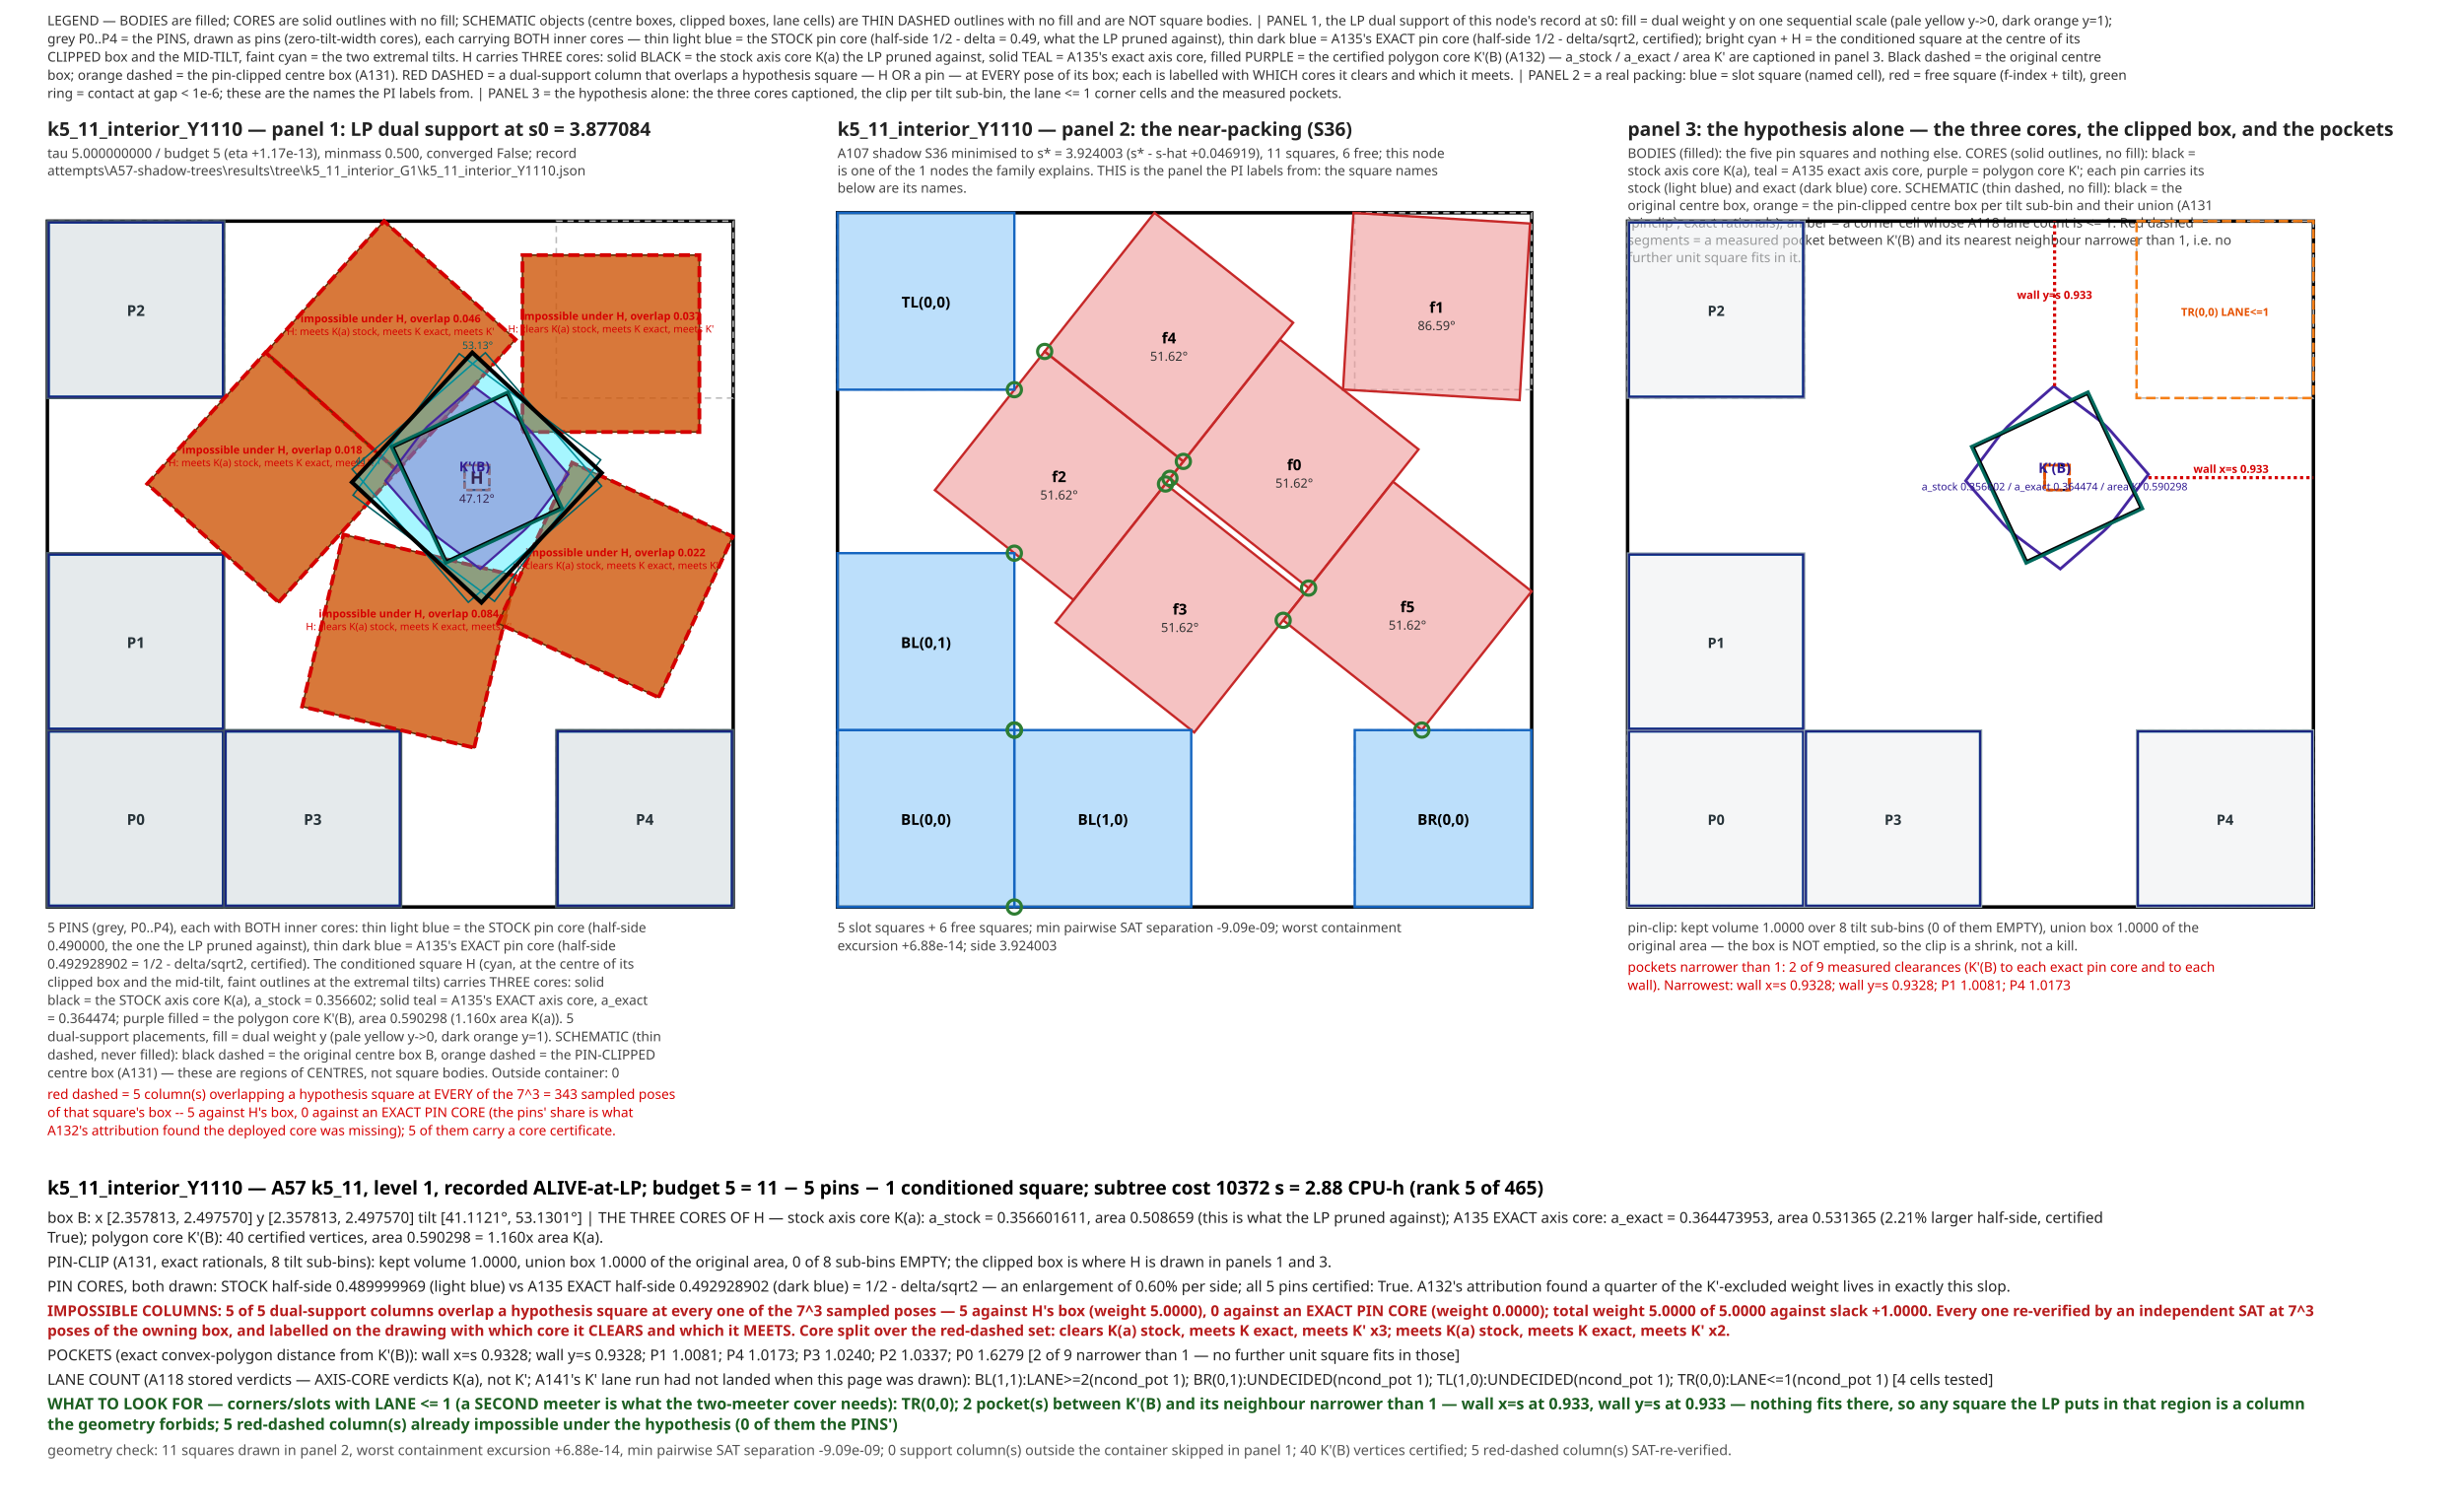
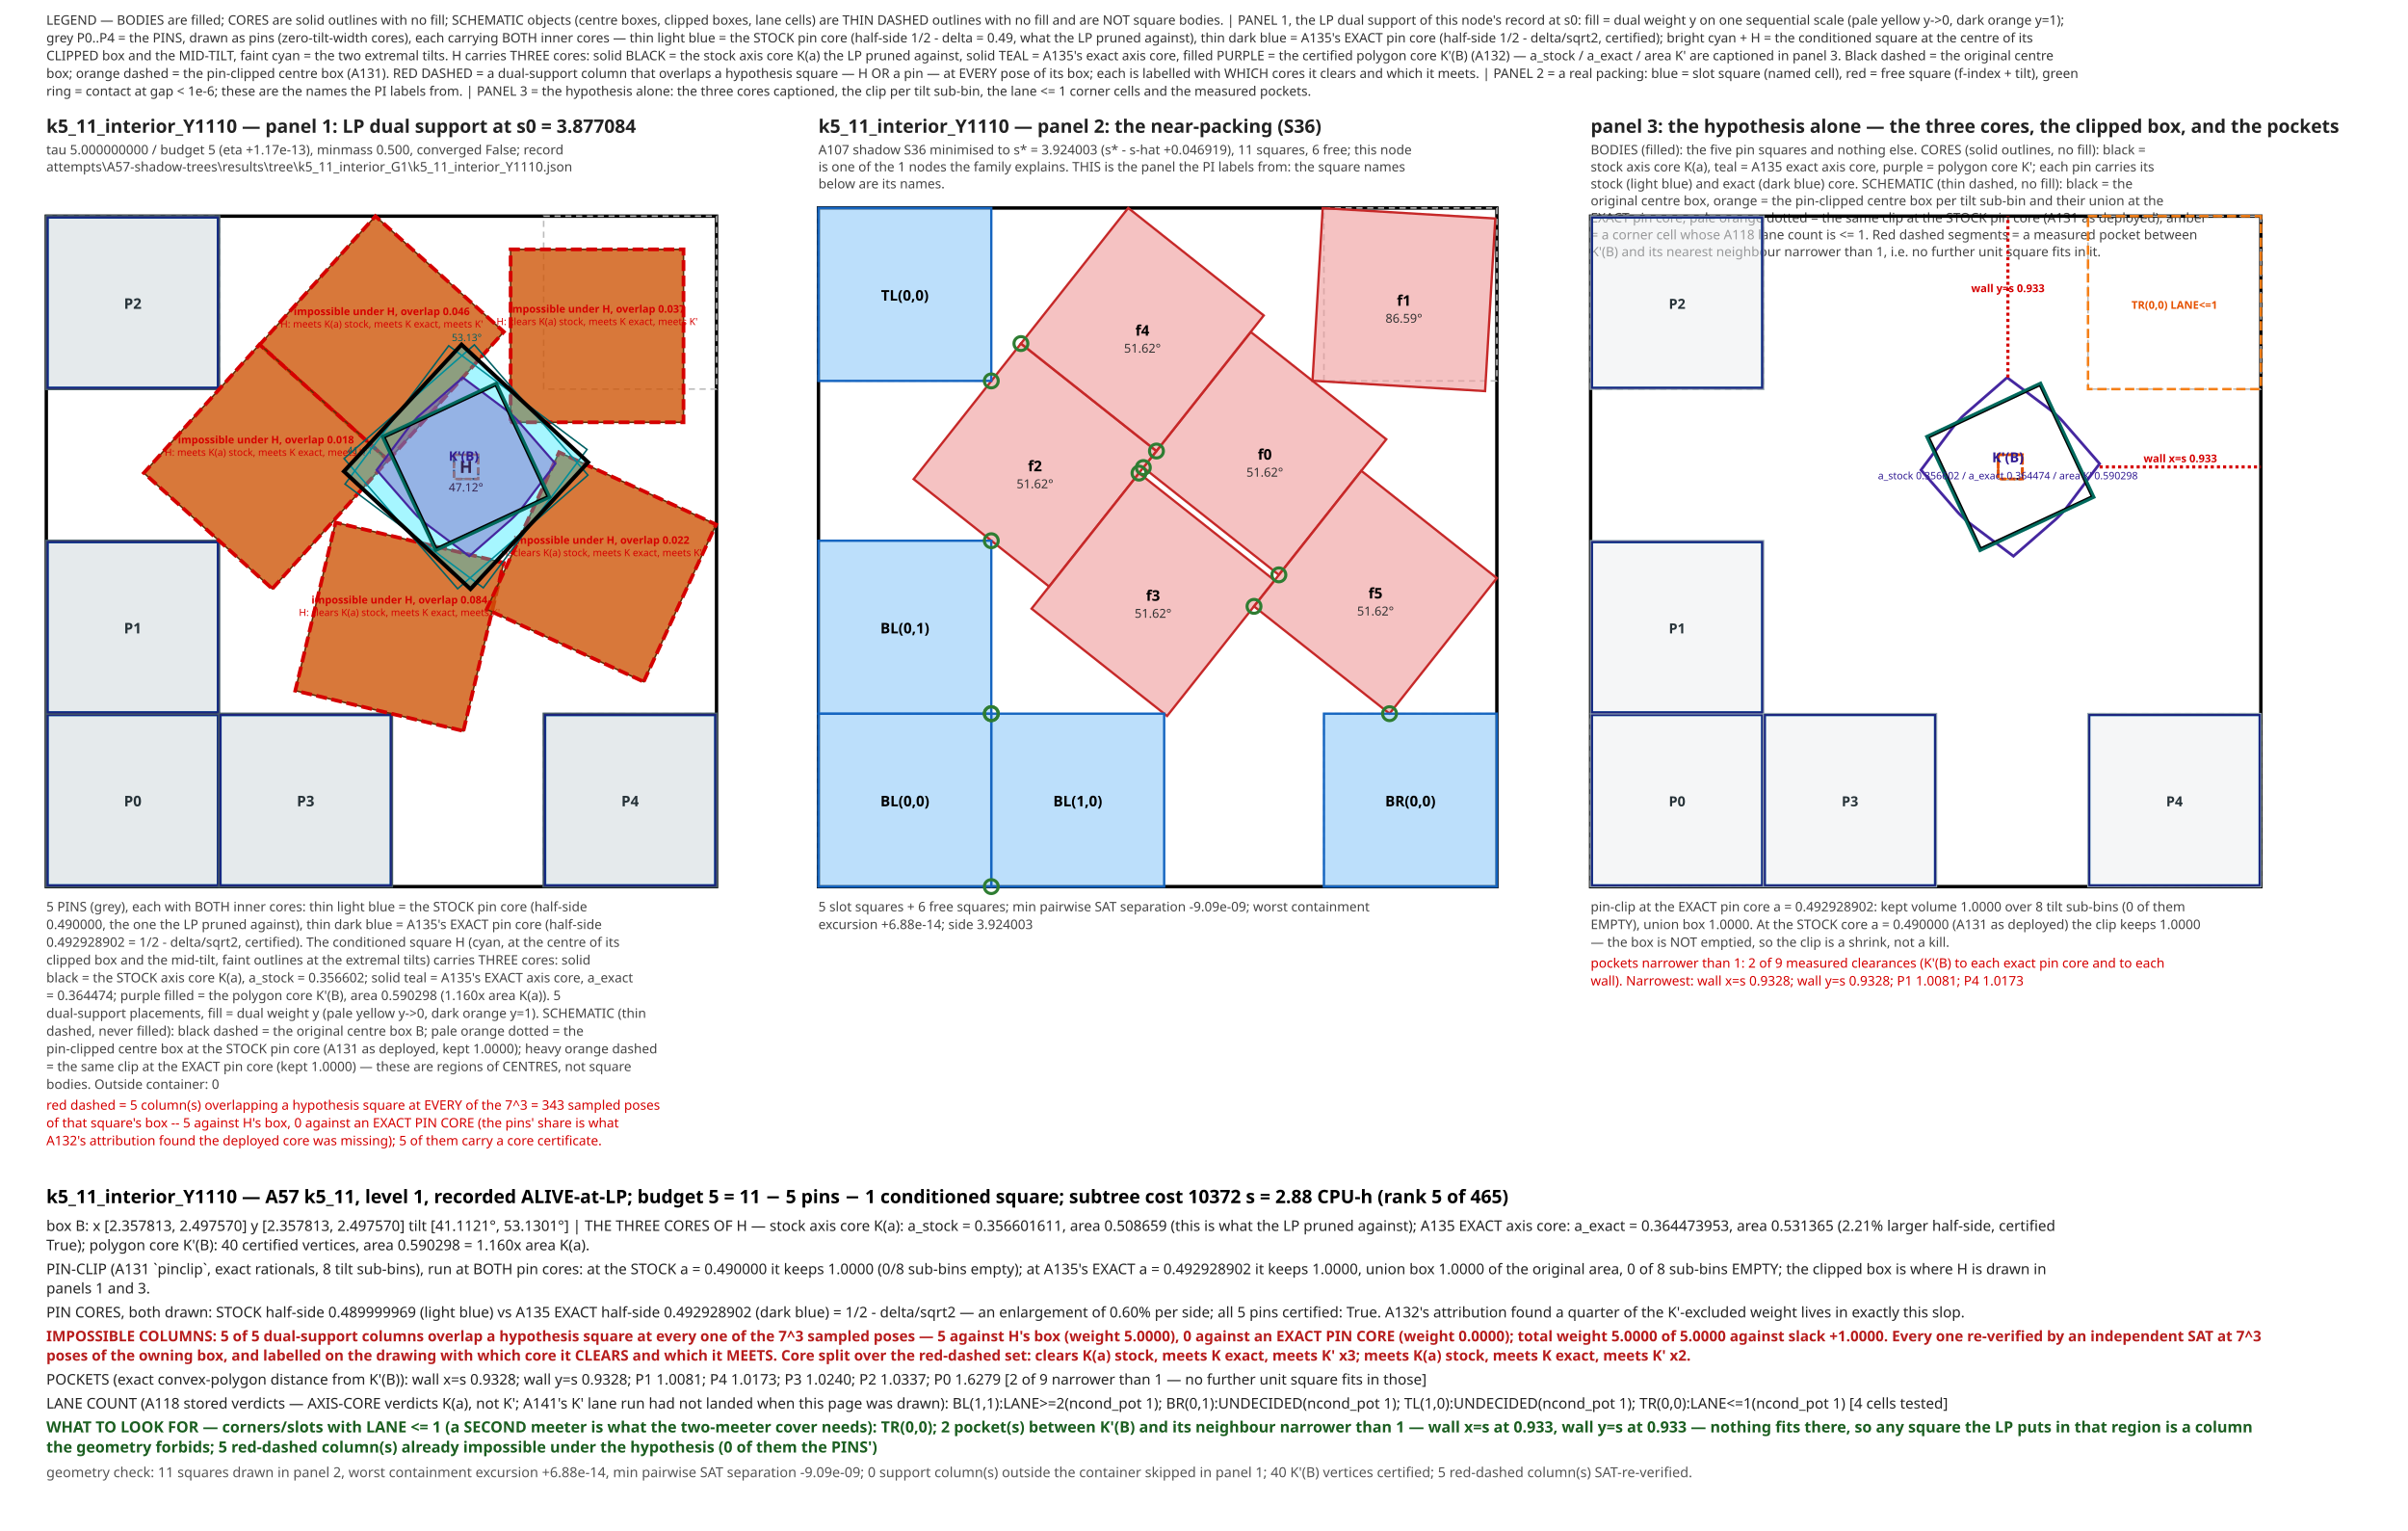
- <svg xmlns="http://www.w3.org/2000/svg" width="1560" height="956" font-family="Segoe UI, sans-serif" style="background:#fff">
+ <svg xmlns="http://www.w3.org/2000/svg" width="1560" height="991" font-family="Segoe UI, sans-serif" style="background:#fff">
  <text x="30.0" y="16.0" font-size="8.5" fill="#333" text-anchor="start">LEGEND — BODIES are filled; CORES are solid outlines with no fill; SCHEMATIC objects (centre boxes, clipped boxes, lane cells) are THIN DASHED outlines with no fill and are NOT square bodies. | PANEL 1, the LP dual support of this node's record at s0: fill = dual weight y on one sequential scale (pale yellow y-&gt;0, dark orange y=1);</text>
  <text x="30.0" y="27.5" font-size="8.5" fill="#333" text-anchor="start">grey P0..P4 = the PINS, drawn as pins (zero-tilt-width cores), each carrying BOTH inner cores — thin light blue = the STOCK pin core (half-side 1/2 - delta = 0.49, what the LP pruned against), thin dark blue = A135's EXACT pin core (half-side 1/2 - delta/sqrt2, certified); bright cyan + H = the conditioned square at the centre of its</text>
  <text x="30.0" y="39.0" font-size="8.5" fill="#333" text-anchor="start">CLIPPED box and the MID-TILT, faint cyan = the two extremal tilts. H carries THREE cores: solid BLACK = the stock axis core K(a) the LP pruned against, solid TEAL = A135's exact axis core, filled PURPLE = the certified polygon core K'(B) (A132) — a_stock / a_exact / area K' are captioned in panel 3. Black dashed = the original centre</text>
  <text x="30.0" y="50.5" font-size="8.5" fill="#333" text-anchor="start">box; orange dashed = the pin-clipped centre box (A131). RED DASHED = a dual-support column that overlaps a hypothesis square — H OR a pin — at EVERY pose of its box; each is labelled with WHICH cores it clears and which it meets. | PANEL 2 = a real packing: blue = slot square (named cell), red = free square (f-index + tilt), green</text>
  <text x="30.0" y="62.0" font-size="8.5" fill="#333" text-anchor="start">ring = contact at gap &lt; 1e-6; these are the names the PI labels from. | PANEL 3 = the hypothesis alone: the three cores captioned, the clip per tilt sub-bin, the lane &lt;= 1 corner cells and the measured pockets.</text>
  <text x="30.0" y="86.0" font-size="12" fill="#222" text-anchor="start" font-weight="bold">k5_11_interior_Y1110 — panel 1: LP dual support at s0 = 3.877084</text>
  <text x="30.0" y="100.0" font-size="8.5" fill="#444" text-anchor="start">tau 5.000000000 / budget 5 (eta +1.17e-13), minmass 0.500, converged False; record</text>
  <text x="30.0" y="111.0" font-size="8.5" fill="#444" text-anchor="start">attempts\A57-shadow-trees\results\tree\k5_11_interior_G1\k5_11_interior_Y1110.json</text>
  <rect x="30" y="140.0" width="434.2" height="434.2" fill="none" stroke="#000" stroke-width="2.2" />
  <rect x="30.0" y="462.2" width="112" height="112" fill="none" stroke="#bbb" stroke-width="1" stroke-dasharray="4,3" />
  <rect x="352.2" y="462.2" width="112" height="112" fill="none" stroke="#bbb" stroke-width="1" stroke-dasharray="4,3" />
  <rect x="30.0" y="140.0" width="112" height="112" fill="none" stroke="#bbb" stroke-width="1" stroke-dasharray="4,3" />
  <rect x="352.2" y="140.0" width="112" height="112" fill="none" stroke="#bbb" stroke-width="1" stroke-dasharray="4,3" />
  <polygon points="30.0,574.2 142.0,574.2 142.0,462.2 30.0,462.2" fill="#cfd8dc" fill-opacity="0.55" stroke="#455a64" stroke-width="1.4" />
  <polygon points="31.1,573.1 140.9,573.1 140.9,463.4 31.1,463.4" fill="none" fill-opacity="0.00" stroke="#01579b" stroke-width="1.0" />
  <polygon points="30.8,573.4 141.2,573.4 141.2,463.0 30.8,463.0" fill="none" fill-opacity="0.00" stroke="#1a237e" stroke-width="1.2" />
  <text x="86.0" y="522.2" font-size="9.5" fill="#263238" text-anchor="middle" font-weight="bold">P0</text>
  <polygon points="30.0,462.2 142.0,462.2 142.0,350.2 30.0,350.2" fill="#cfd8dc" fill-opacity="0.55" stroke="#455a64" stroke-width="1.4" />
  <polygon points="31.1,461.1 140.9,461.1 140.9,351.4 31.1,351.4" fill="none" fill-opacity="0.00" stroke="#01579b" stroke-width="1.0" />
  <polygon points="30.8,461.4 141.2,461.4 141.2,351.0 30.8,351.0" fill="none" fill-opacity="0.00" stroke="#1a237e" stroke-width="1.2" />
  <text x="86.0" y="410.2" font-size="9.5" fill="#263238" text-anchor="middle" font-weight="bold">P1</text>
  <polygon points="30.0,252.0 142.0,252.0 142.0,140.0 30.0,140.0" fill="#cfd8dc" fill-opacity="0.55" stroke="#455a64" stroke-width="1.4" />
  <polygon points="31.1,250.9 140.9,250.9 140.9,141.1 31.1,141.1" fill="none" fill-opacity="0.00" stroke="#01579b" stroke-width="1.0" />
  <polygon points="30.8,251.2 141.2,251.2 141.2,140.8 30.8,140.8" fill="none" fill-opacity="0.00" stroke="#1a237e" stroke-width="1.2" />
  <text x="86.0" y="200.0" font-size="9.5" fill="#263238" text-anchor="middle" font-weight="bold">P2</text>
  <polygon points="142.0,574.2 254.0,574.2 254.0,462.2 142.0,462.2" fill="#cfd8dc" fill-opacity="0.55" stroke="#455a64" stroke-width="1.4" />
  <polygon points="143.1,573.1 252.9,573.1 252.9,463.4 143.1,463.4" fill="none" fill-opacity="0.00" stroke="#01579b" stroke-width="1.0" />
  <polygon points="142.8,573.4 253.2,573.4 253.2,463.0 142.8,463.0" fill="none" fill-opacity="0.00" stroke="#1a237e" stroke-width="1.2" />
  <text x="198.0" y="522.2" font-size="9.5" fill="#263238" text-anchor="middle" font-weight="bold">P3</text>
  <polygon points="352.2,574.2 464.2,574.2 464.2,462.2 352.2,462.2" fill="#cfd8dc" fill-opacity="0.55" stroke="#455a64" stroke-width="1.4" />
  <polygon points="353.4,573.1 463.1,573.1 463.1,463.4 353.4,463.4" fill="none" fill-opacity="0.00" stroke="#01579b" stroke-width="1.0" />
  <polygon points="353.0,573.4 463.4,573.4 463.4,463.0 353.0,463.0" fill="none" fill-opacity="0.00" stroke="#1a237e" stroke-width="1.2" />
  <text x="408.2" y="522.2" font-size="9.5" fill="#263238" text-anchor="middle" font-weight="bold">P4</text>
  <polygon points="251.5,298.2 326.4,214.9 243.2,140.0 168.3,223.2" fill="hsl(24,92%,42%)" fill-opacity="0.80" stroke="hsl(24,92%,20%)" stroke-width="1.0" />
  <polygon points="251.5,298.2 326.4,214.9 243.2,140.0 168.3,223.2" fill="none" fill-opacity="0.00" stroke="#d50000" stroke-width="2.4" stroke-dasharray="7,3" />
  <text x="247.3" y="204.1" font-size="6.8" fill="#d50000" text-anchor="middle" font-weight="bold">impossible under H, overlap 0.046</text>
  <text x="247.3" y="212.1" font-size="6.4" fill="#d50000" text-anchor="middle">H: meets K(a) stock, meets K exact, meets K'</text>
  <polygon points="176.4,381.3 251.4,298.0 168.1,223.1 93.2,306.3" fill="hsl(24,92%,42%)" fill-opacity="0.80" stroke="hsl(24,92%,20%)" stroke-width="1.0" />
  <polygon points="176.4,381.3 251.4,298.0 168.1,223.1 93.2,306.3" fill="none" fill-opacity="0.00" stroke="#d50000" stroke-width="2.4" stroke-dasharray="7,3" />
  <text x="172.3" y="287.2" font-size="6.8" fill="#d50000" text-anchor="middle" font-weight="bold">impossible under H, overlap 0.018</text>
  <text x="172.3" y="295.2" font-size="6.4" fill="#d50000" text-anchor="middle">H: meets K(a) stock, meets K exact, meets K'</text>
  <polygon points="300.2,473.4 326.3,364.5 217.4,338.4 191.3,447.3" fill="hsl(24,92%,42%)" fill-opacity="0.80" stroke="hsl(24,92%,20%)" stroke-width="1.0" />
  <polygon points="300.2,473.4 326.3,364.5 217.4,338.4 191.3,447.3" fill="none" fill-opacity="0.00" stroke="#d50000" stroke-width="2.4" stroke-dasharray="7,3" />
  <text x="258.8" y="390.9" font-size="6.8" fill="#d50000" text-anchor="middle" font-weight="bold">impossible under H, overlap 0.084</text>
  <text x="258.8" y="398.9" font-size="6.4" fill="#d50000" text-anchor="middle">H: clears K(a) stock, meets K exact, meets K'</text>
  <polygon points="417.0,441.5 463.9,339.7 362.2,292.9 315.3,394.6" fill="hsl(24,92%,42%)" fill-opacity="0.80" stroke="hsl(24,92%,20%)" stroke-width="1.0" />
  <polygon points="417.0,441.5 463.9,339.7 362.2,292.9 315.3,394.6" fill="none" fill-opacity="0.00" stroke="#d50000" stroke-width="2.4" stroke-dasharray="7,3" />
  <text x="389.6" y="352.2" font-size="6.8" fill="#d50000" text-anchor="middle" font-weight="bold">impossible under H, overlap 0.022</text>
  <text x="389.6" y="360.2" font-size="6.4" fill="#d50000" text-anchor="middle">H: clears K(a) stock, meets K exact, meets K'</text>
  <polygon points="330.8,273.5 442.8,273.5 442.8,161.5 330.8,161.5" fill="hsl(24,92%,42%)" fill-opacity="0.80" stroke="hsl(24,92%,20%)" stroke-width="1.0" />
  <polygon points="330.8,273.5 442.8,273.5 442.8,161.5 330.8,161.5" fill="none" fill-opacity="0.00" stroke="#d50000" stroke-width="2.4" stroke-dasharray="7,3" />
  <text x="386.8" y="202.5" font-size="6.8" fill="#d50000" text-anchor="middle" font-weight="bold">impossible under H, overlap 0.037</text>
  <text x="386.8" y="210.5" font-size="6.4" fill="#d50000" text-anchor="middle">H: clears K(a) stock, meets K exact, meets K'</text>
  <rect x="294.1" y="294.5" width="15.7" height="15.7" fill="none" fill-opacity="0.00" stroke="#000" stroke-width="1.4" stroke-dasharray="5,3" />
+   <rect x="294.1" y="294.5" width="15.7" height="15.7" fill="none" fill-opacity="0.00" stroke="#ffb74d" stroke-width="1.0" stroke-dasharray="2,3" />
  <rect x="294.1" y="294.5" width="15.7" height="15.7" fill="none" fill-opacity="0.00" stroke="#e65100" stroke-width="1.6" stroke-dasharray="4,2" />
  <polygon points="296.5,381.3 380.9,307.7 307.3,223.3 222.9,297.0" fill="#00e5ff" fill-opacity="0.00" stroke="#006064" stroke-width="1.0" />
  <text x="224.9" y="294.0" font-size="6.5" fill="#006064" text-anchor="start">41.11°</text>
  <polygon points="313.1,380.7 380.3,291.1 290.7,223.9 223.5,313.5" fill="#00e5ff" fill-opacity="0.00" stroke="#006064" stroke-width="1.0" />
  <text x="292.7" y="220.9" font-size="6.5" fill="#006064" text-anchor="start">53.13°</text>
  <polygon points="304.8,381.5 381.0,299.4 299.0,223.2 222.8,305.3" fill="#00e5ff" fill-opacity="0.35" stroke="#000" stroke-width="2.6" />
  <text x="301.9" y="306.3" font-size="11" fill="#000" text-anchor="middle" font-weight="bold">H</text>
  <text x="301.9" y="318.3" font-size="7.5" fill="#000" text-anchor="middle">47.12°</text>
  <polygon points="244.0,304.4 267.6,331.4 268.7,332.6 269.4,333.3 270.2,334.2 271.5,335.4 272.5,336.4 273.6,337.3 274.2,337.8 275.3,338.7 276.1,339.3 304.0,360.2 330.9,336.7 332.5,335.2 333.9,333.8 334.9,332.8 335.6,332.1 336.6,330.9 338.0,329.3 338.8,328.1 359.8,300.3 336.2,273.3 335.3,272.2 334.3,271.2 333.1,270.0 331.9,268.9 330.9,268.0 330.2,267.4 329.1,266.5 327.7,265.4 299.8,244.5 272.9,268.0 271.7,269.0 270.4,270.2 269.6,271.1 268.6,272.2 267.5,273.4 266.8,274.2 265.8,275.4 265.0,276.5" fill="#7e57c2" fill-opacity="0.42" stroke="#4527a0" stroke-width="1.4" />
  <polygon points="282.6,355.4 355.0,321.6 321.2,249.2 248.8,283.1" fill="none" fill-opacity="0.00" stroke="#000000" stroke-width="1.9" />
  <polygon points="282.2,356.6 356.2,322.0 321.6,248.1 247.6,282.7" fill="none" fill-opacity="0.00" stroke="#00695c" stroke-width="1.9" />
  <text x="300.4" y="298.4" font-size="8.5" fill="#311b92" text-anchor="middle" font-weight="bold">K'(B)</text>
-   <text x="30.0" y="590.2" font-size="8.5" fill="#444" text-anchor="start">5 PINS (grey, P0..P4), each with BOTH inner cores: thin light blue = the STOCK pin core (half-side</text>
+   <text x="30.0" y="590.2" font-size="8.5" fill="#444" text-anchor="start">5 PINS (grey), each with BOTH inner cores: thin light blue = the STOCK pin core (half-side</text>
  <text x="30.0" y="601.7" font-size="8.5" fill="#444" text-anchor="start">0.490000, the one the LP pruned against), thin dark blue = A135's EXACT pin core (half-side</text>
  <text x="30.0" y="613.2" font-size="8.5" fill="#444" text-anchor="start">0.492928902 = 1/2 - delta/sqrt2, certified). The conditioned square H (cyan, at the centre of its</text>
  <text x="30.0" y="624.7" font-size="8.5" fill="#444" text-anchor="start">clipped box and the mid-tilt, faint outlines at the extremal tilts) carries THREE cores: solid</text>
  <text x="30.0" y="636.2" font-size="8.5" fill="#444" text-anchor="start">black = the STOCK axis core K(a), a_stock = 0.356602; solid teal = A135's EXACT axis core, a_exact</text>
  <text x="30.0" y="647.7" font-size="8.5" fill="#444" text-anchor="start">= 0.364474; purple filled = the polygon core K'(B), area 0.590298 (1.160x area K(a)). 5</text>
  <text x="30.0" y="659.2" font-size="8.5" fill="#444" text-anchor="start">dual-support placements, fill = dual weight y (pale yellow y-&gt;0, dark orange y=1). SCHEMATIC (thin</text>
-   <text x="30.0" y="670.7" font-size="8.5" fill="#444" text-anchor="start">dashed, never filled): black dashed = the original centre box B, orange dashed = the PIN-CLIPPED</text>
-   <text x="30.0" y="682.2" font-size="8.5" fill="#444" text-anchor="start">centre box (A131) — these are regions of CENTRES, not square bodies. Outside container: 0</text>
-   <text x="30.0" y="695.7" font-size="8.5" fill="#d50000" text-anchor="start">red dashed = 5 column(s) overlapping a hypothesis square at EVERY of the 7^3 = 343 sampled poses</text>
-   <text x="30.0" y="707.2" font-size="8.5" fill="#d50000" text-anchor="start">of that square's box -- 5 against H's box, 0 against an EXACT PIN CORE (the pins' share is what</text>
-   <text x="30.0" y="718.7" font-size="8.5" fill="#d50000" text-anchor="start">A132's attribution found the deployed core was missing); 5 of them carry a core certificate.</text>
+   <text x="30.0" y="670.7" font-size="8.5" fill="#444" text-anchor="start">dashed, never filled): black dashed = the original centre box B; pale orange dotted = the</text>
+   <text x="30.0" y="682.2" font-size="8.5" fill="#444" text-anchor="start">pin-clipped centre box at the STOCK pin core (A131 as deployed, kept 1.0000); heavy orange dashed</text>
+   <text x="30.0" y="693.7" font-size="8.5" fill="#444" text-anchor="start">= the same clip at the EXACT pin core (kept 1.0000) — these are regions of CENTRES, not square</text>
+   <text x="30.0" y="705.2" font-size="8.5" fill="#444" text-anchor="start">bodies. Outside container: 0</text>
+   <text x="30.0" y="718.7" font-size="8.5" fill="#d50000" text-anchor="start">red dashed = 5 column(s) overlapping a hypothesis square at EVERY of the 7^3 = 343 sampled poses</text>
+   <text x="30.0" y="730.2" font-size="8.5" fill="#d50000" text-anchor="start">of that square's box -- 5 against H's box, 0 against an EXACT PIN CORE (the pins' share is what</text>
+   <text x="30.0" y="741.7" font-size="8.5" fill="#d50000" text-anchor="start">A132's attribution found the deployed core was missing); 5 of them carry a core certificate.</text>
  <text x="530.2" y="86.0" font-size="12" fill="#222" text-anchor="start" font-weight="bold">k5_11_interior_Y1110 — panel 2: the near-packing (S36)</text>
  <text x="530.2" y="100.0" font-size="8.5" fill="#444" text-anchor="start">A107 shadow S36 minimised to s* = 3.924003 (s* - s-hat +0.046919), 11 squares, 6 free; this node</text>
  <text x="530.2" y="111.0" font-size="8.5" fill="#444" text-anchor="start">is one of the 1 nodes the family explains. THIS is the panel the PI labels from: the square names</text>
  <text x="530.2" y="122.0" font-size="8.5" fill="#444" text-anchor="start">below are its names.</text>
  <rect x="530.233" y="134.7" width="439.5" height="439.5" fill="none" stroke="#000" stroke-width="2.2" />
  <rect x="530.2" y="462.2" width="112" height="112" fill="none" stroke="#bbb" stroke-width="1" stroke-dasharray="4,3" />
  <rect x="857.7" y="462.2" width="112" height="112" fill="none" stroke="#bbb" stroke-width="1" stroke-dasharray="4,3" />
  <rect x="530.2" y="134.7" width="112" height="112" fill="none" stroke="#bbb" stroke-width="1" stroke-dasharray="4,3" />
  <rect x="857.7" y="134.7" width="112" height="112" fill="none" stroke="#bbb" stroke-width="1" stroke-dasharray="4,3" />
  <polygon points="828.5,372.3 898.1,284.5 810.3,215.0 740.7,302.8" fill="#ef9a9a" fill-opacity="0.60" stroke="#c62828" stroke-width="1.5" />
  <text x="819.4" y="297.7" font-size="9.5" fill="#000" text-anchor="middle" font-weight="bold">f0</text>
  <text x="819.4" y="308.7" font-size="8" fill="#333" text-anchor="middle">51.62°</text>
  <polygon points="850.3,246.6 962.1,253.3 968.7,141.5 856.9,134.8" fill="#ef9a9a" fill-opacity="0.60" stroke="#c62828" stroke-width="1.5" />
  <text x="909.5" y="198.0" font-size="9.5" fill="#000" text-anchor="middle" font-weight="bold">f1</text>
  <text x="909.5" y="209.0" font-size="8" fill="#333" text-anchor="middle">86.59°</text>
  <polygon points="679.7,379.9 749.2,292.1 661.4,222.5 591.9,310.3" fill="#ef9a9a" fill-opacity="0.60" stroke="#c62828" stroke-width="1.5" />
  <text x="670.5" y="305.2" font-size="9.5" fill="#000" text-anchor="middle" font-weight="bold">f2</text>
  <text x="670.5" y="316.2" font-size="8" fill="#333" text-anchor="middle">51.62°</text>
  <polygon points="756.1,463.7 825.7,375.9 737.9,306.4 668.3,394.2" fill="#ef9a9a" fill-opacity="0.60" stroke="#c62828" stroke-width="1.5" />
  <text x="747.0" y="389.1" font-size="9.5" fill="#000" text-anchor="middle" font-weight="bold">f3</text>
  <text x="747.0" y="400.1" font-size="8" fill="#333" text-anchor="middle">51.62°</text>
  <polygon points="749.2,292.1 818.7,204.3 730.9,134.7 661.4,222.5" fill="#ef9a9a" fill-opacity="0.60" stroke="#c62828" stroke-width="1.5" />
  <text x="740.1" y="217.4" font-size="9.5" fill="#000" text-anchor="middle" font-weight="bold">f4</text>
  <text x="740.1" y="228.4" font-size="8" fill="#333" text-anchor="middle">51.62°</text>
  <polygon points="900.2,462.2 969.7,374.4 881.9,304.9 812.4,392.7" fill="#ef9a9a" fill-opacity="0.60" stroke="#c62828" stroke-width="1.5" />
  <text x="891.1" y="387.6" font-size="9.5" fill="#000" text-anchor="middle" font-weight="bold">f5</text>
  <text x="891.1" y="398.6" font-size="8" fill="#333" text-anchor="middle">51.62°</text>
  <polygon points="530.2,574.2 642.2,574.2 642.2,462.2 530.2,462.2" fill="#90caf9" fill-opacity="0.60" stroke="#1565c0" stroke-width="1.5" />
  <text x="586.2" y="522.2" font-size="9.5" fill="#000" text-anchor="middle" font-weight="bold">BL(0,0)</text>
  <polygon points="530.2,462.2 642.2,462.2 642.2,350.2 530.2,350.2" fill="#90caf9" fill-opacity="0.60" stroke="#1565c0" stroke-width="1.5" />
  <text x="586.2" y="410.2" font-size="9.5" fill="#000" text-anchor="middle" font-weight="bold">BL(0,1)</text>
  <polygon points="642.2,574.2 754.2,574.2 754.2,462.2 642.2,462.2" fill="#90caf9" fill-opacity="0.60" stroke="#1565c0" stroke-width="1.5" />
  <text x="698.2" y="522.2" font-size="9.5" fill="#000" text-anchor="middle" font-weight="bold">BL(1,0)</text>
  <polygon points="857.7,574.2 969.7,574.2 969.7,462.2 857.7,462.2" fill="#90caf9" fill-opacity="0.60" stroke="#1565c0" stroke-width="1.5" />
  <text x="913.7" y="522.2" font-size="9.5" fill="#000" text-anchor="middle" font-weight="bold">BR(0,0)</text>
  <polygon points="530.2,246.7 642.2,246.7 642.2,134.7 530.2,134.7" fill="#90caf9" fill-opacity="0.60" stroke="#1565c0" stroke-width="1.5" />
  <text x="586.2" y="194.7" font-size="9.5" fill="#000" text-anchor="middle" font-weight="bold">TL(0,0)</text>
  <circle cx="740.7" cy="302.8" r="4.5" fill="none" stroke="#2e7d32" stroke-width="2" />
  <circle cx="749.2" cy="292.1" r="4.5" fill="none" stroke="#2e7d32" stroke-width="2" />
  <circle cx="828.5" cy="372.3" r="4.5" fill="none" stroke="#2e7d32" stroke-width="2" />
  <circle cx="737.9" cy="306.4" r="4.5" fill="none" stroke="#2e7d32" stroke-width="2" />
  <circle cx="661.4" cy="222.5" r="4.5" fill="none" stroke="#2e7d32" stroke-width="2" />
  <circle cx="642.2" cy="350.2" r="4.5" fill="none" stroke="#2e7d32" stroke-width="2" />
  <circle cx="642.2" cy="246.7" r="4.5" fill="none" stroke="#2e7d32" stroke-width="2" />
  <circle cx="812.4" cy="392.7" r="4.5" fill="none" stroke="#2e7d32" stroke-width="2" />
  <circle cx="900.2" cy="462.2" r="4.5" fill="none" stroke="#2e7d32" stroke-width="2" />
  <circle cx="642.2" cy="462.2" r="4.5" fill="none" stroke="#2e7d32" stroke-width="2" />
  <circle cx="642.2" cy="574.2" r="4.5" fill="none" stroke="#2e7d32" stroke-width="2" />
  <circle cx="642.2" cy="462.2" r="4.5" fill="none" stroke="#2e7d32" stroke-width="2" />
  <text x="530.2" y="590.2" font-size="8.5" fill="#444" text-anchor="start">5 slot squares + 6 free squares; min pairwise SAT separation -9.09e-09; worst containment</text>
  <text x="530.2" y="601.7" font-size="8.5" fill="#444" text-anchor="start">excursion +6.88e-14; side 3.924003</text>
  <text x="1030.5" y="86.0" font-size="12" fill="#222" text-anchor="start" font-weight="bold">panel 3: the hypothesis alone — the three cores, the clipped box, and the pockets</text>
  <text x="1030.5" y="100.0" font-size="8.5" fill="#444" text-anchor="start">BODIES (filled): the five pin squares and nothing else. CORES (solid outlines, no fill): black =</text>
  <text x="1030.5" y="111.0" font-size="8.5" fill="#444" text-anchor="start">stock axis core K(a), teal = A135 exact axis core, purple = polygon core K'; each pin carries its</text>
  <text x="1030.5" y="122.0" font-size="8.5" fill="#444" text-anchor="start">stock (light blue) and exact (dark blue) core. SCHEMATIC (thin dashed, no fill): black = the</text>
-   <text x="1030.5" y="133.0" font-size="8.5" fill="#444" text-anchor="start">original centre box, orange = the pin-clipped centre box per tilt sub-bin and their union (A131</text>
-   <text x="1030.5" y="144.0" font-size="8.5" fill="#444" text-anchor="start">`pinclip`, exact rationals), amber = a corner cell whose A118 lane count is &lt;= 1. Red dashed</text>
-   <text x="1030.5" y="155.0" font-size="8.5" fill="#444" text-anchor="start">segments = a measured pocket between K'(B) and its nearest neighbour narrower than 1, i.e. no</text>
-   <text x="1030.5" y="166.0" font-size="8.5" fill="#444" text-anchor="start">further unit square fits in it.</text>
+   <text x="1030.5" y="133.0" font-size="8.5" fill="#444" text-anchor="start">original centre box, orange = the pin-clipped centre box per tilt sub-bin and their union at the</text>
+   <text x="1030.5" y="144.0" font-size="8.5" fill="#444" text-anchor="start">EXACT pin core, pale orange dotted = the same clip at the STOCK pin core (A131 as deployed), amber</text>
+   <text x="1030.5" y="155.0" font-size="8.5" fill="#444" text-anchor="start">= a corner cell whose A118 lane count is &lt;= 1. Red dashed segments = a measured pocket between</text>
+   <text x="1030.5" y="166.0" font-size="8.5" fill="#444" text-anchor="start">K'(B) and its nearest neighbour narrower than 1, i.e. no further unit square fits in it.</text>
  <rect x="1030.467" y="140.0" width="434.2" height="434.2" fill="none" stroke="#000" stroke-width="2.2" />
  <rect x="1030.5" y="462.2" width="112" height="112" fill="none" stroke="#bbb" stroke-width="1" stroke-dasharray="4,3" />
  <rect x="1352.7" y="462.2" width="112" height="112" fill="none" stroke="#bbb" stroke-width="1" stroke-dasharray="4,3" />
  <rect x="1030.5" y="140.0" width="112" height="112" fill="none" stroke="#bbb" stroke-width="1" stroke-dasharray="4,3" />
  <rect x="1352.7" y="140.0" width="112" height="112" fill="none" stroke="#bbb" stroke-width="1" stroke-dasharray="4,3" />
  <polygon points="1030.5,574.2 1142.5,574.2 1142.5,462.2 1030.5,462.2" fill="#eceff1" fill-opacity="0.50" stroke="#90a4ae" stroke-width="1.0" />
  <polygon points="1031.6,573.1 1141.3,573.1 1141.3,463.4 1031.6,463.4" fill="none" fill-opacity="0.00" stroke="#01579b" stroke-width="0.9" />
  <polygon points="1031.3,573.4 1141.7,573.4 1141.7,463.0 1031.3,463.0" fill="none" fill-opacity="0.00" stroke="#1a237e" stroke-width="1.2" />
  <text x="1086.5" y="522.2" font-size="9.0" fill="#263238" text-anchor="middle" font-weight="bold">P0</text>
  <polygon points="1030.5,462.2 1142.5,462.2 1142.5,350.2 1030.5,350.2" fill="#eceff1" fill-opacity="0.50" stroke="#90a4ae" stroke-width="1.0" />
  <polygon points="1031.6,461.1 1141.3,461.1 1141.3,351.4 1031.6,351.4" fill="none" fill-opacity="0.00" stroke="#01579b" stroke-width="0.9" />
  <polygon points="1031.3,461.4 1141.7,461.4 1141.7,351.0 1031.3,351.0" fill="none" fill-opacity="0.00" stroke="#1a237e" stroke-width="1.2" />
  <text x="1086.5" y="410.2" font-size="9.0" fill="#263238" text-anchor="middle" font-weight="bold">P1</text>
  <polygon points="1030.5,252.0 1142.5,252.0 1142.5,140.0 1030.5,140.0" fill="#eceff1" fill-opacity="0.50" stroke="#90a4ae" stroke-width="1.0" />
  <polygon points="1031.6,250.9 1141.3,250.9 1141.3,141.1 1031.6,141.1" fill="none" fill-opacity="0.00" stroke="#01579b" stroke-width="0.9" />
  <polygon points="1031.3,251.2 1141.7,251.2 1141.7,140.8 1031.3,140.8" fill="none" fill-opacity="0.00" stroke="#1a237e" stroke-width="1.2" />
  <text x="1086.5" y="200.0" font-size="9.0" fill="#263238" text-anchor="middle" font-weight="bold">P2</text>
  <polygon points="1142.5,574.2 1254.5,574.2 1254.5,462.2 1142.5,462.2" fill="#eceff1" fill-opacity="0.50" stroke="#90a4ae" stroke-width="1.0" />
  <polygon points="1143.6,573.1 1253.3,573.1 1253.3,463.4 1143.6,463.4" fill="none" fill-opacity="0.00" stroke="#01579b" stroke-width="0.9" />
  <polygon points="1143.3,573.4 1253.7,573.4 1253.7,463.0 1143.3,463.0" fill="none" fill-opacity="0.00" stroke="#1a237e" stroke-width="1.2" />
  <text x="1198.5" y="522.2" font-size="9.0" fill="#263238" text-anchor="middle" font-weight="bold">P3</text>
  <polygon points="1352.7,574.2 1464.7,574.2 1464.7,462.2 1352.7,462.2" fill="#eceff1" fill-opacity="0.50" stroke="#90a4ae" stroke-width="1.0" />
  <polygon points="1353.8,573.1 1463.6,573.1 1463.6,463.4 1353.8,463.4" fill="none" fill-opacity="0.00" stroke="#01579b" stroke-width="0.9" />
  <polygon points="1353.5,573.4 1463.9,573.4 1463.9,463.0 1353.5,463.0" fill="none" fill-opacity="0.00" stroke="#1a237e" stroke-width="1.2" />
  <text x="1408.7" y="522.2" font-size="9.0" fill="#263238" text-anchor="middle" font-weight="bold">P4</text>
  <rect x="1352.7" y="140.0" width="112.0" height="112.0" fill="none" fill-opacity="0.00" stroke="#f57f17" stroke-width="1.6" stroke-dasharray="6,3" />
  <text x="1408.7" y="200.0" font-size="7.0" fill="#e65100" text-anchor="middle" font-weight="bold">TR(0,0) LANE&lt;=1</text>
  <rect x="1294.5" y="294.5" width="15.7" height="15.7" fill="none" fill-opacity="0.00" stroke="#000" stroke-width="1.4" stroke-dasharray="5,3" />
  <rect x="1294.5" y="294.5" width="15.7" height="15.7" fill="none" fill-opacity="0.00" stroke="#e65100" stroke-width="0.8" stroke-dasharray="2,2" />
  <rect x="1294.5" y="294.5" width="15.7" height="15.7" fill="none" fill-opacity="0.00" stroke="#e65100" stroke-width="0.8" stroke-dasharray="2,2" />
  <rect x="1294.5" y="294.5" width="15.7" height="15.7" fill="none" fill-opacity="0.00" stroke="#e65100" stroke-width="0.8" stroke-dasharray="2,2" />
  <rect x="1294.5" y="294.5" width="15.7" height="15.7" fill="none" fill-opacity="0.00" stroke="#e65100" stroke-width="0.8" stroke-dasharray="2,2" />
  <rect x="1294.5" y="294.5" width="15.7" height="15.7" fill="none" fill-opacity="0.00" stroke="#e65100" stroke-width="0.8" stroke-dasharray="2,2" />
  <rect x="1294.5" y="294.5" width="15.7" height="15.7" fill="none" fill-opacity="0.00" stroke="#e65100" stroke-width="0.8" stroke-dasharray="2,2" />
  <rect x="1294.5" y="294.5" width="15.7" height="15.7" fill="none" fill-opacity="0.00" stroke="#e65100" stroke-width="0.8" stroke-dasharray="2,2" />
  <rect x="1294.5" y="294.5" width="15.7" height="15.7" fill="none" fill-opacity="0.00" stroke="#e65100" stroke-width="0.8" stroke-dasharray="2,2" />
+   <rect x="1294.5" y="294.5" width="15.7" height="15.7" fill="none" fill-opacity="0.00" stroke="#ffb74d" stroke-width="1.0" stroke-dasharray="2,3" />
  <rect x="1294.5" y="294.5" width="15.7" height="15.7" fill="none" fill-opacity="0.00" stroke="#e65100" stroke-width="1.8" stroke-dasharray="4,2" />
  <polygon points="1244.5,304.4 1268.0,331.4 1269.1,332.6 1269.8,333.3 1270.7,334.2 1272.0,335.4 1273.0,336.4 1274.0,337.3 1274.7,337.8 1275.8,338.7 1276.6,339.3 1304.4,360.2 1331.4,336.7 1333.0,335.2 1334.4,333.8 1335.4,332.8 1336.0,332.1 1337.1,330.9 1338.4,329.3 1339.3,328.1 1360.2,300.3 1336.7,273.3 1335.7,272.2 1334.8,271.2 1333.6,270.0 1332.4,268.9 1331.4,268.0 1330.7,267.4 1329.6,266.5 1328.2,265.4 1300.3,244.5 1273.3,268.0 1272.2,269.0 1270.9,270.2 1270.1,271.1 1269.1,272.2 1268.0,273.4 1267.3,274.2 1266.3,275.4 1265.4,276.5" fill="none" fill-opacity="0.00" stroke="#4527a0" stroke-width="1.8" />
  <polygon points="1283.1,355.4 1355.5,321.6 1321.6,249.2 1249.3,283.1" fill="none" fill-opacity="0.00" stroke="#000000" stroke-width="1.9" />
  <polygon points="1282.7,356.6 1356.6,322.0 1322.0,248.1 1248.1,282.7" fill="none" fill-opacity="0.00" stroke="#00695c" stroke-width="1.9" />
  <text x="1300.8" y="299.4" font-size="9.0" fill="#311b92" text-anchor="middle" font-weight="bold">K'(B)</text>
  <text x="1300.8" y="310.4" font-size="6.6" fill="#311b92" text-anchor="middle">a_stock 0.356602 / a_exact 0.364474 / area K' 0.590298</text>
  <line x1="1360.2" y1="302.4" x2="1464.7" y2="302.4" stroke="#d50000" stroke-width="2" stroke-dasharray="2,2" />
  <text x="1412.5" y="299.4" font-size="7.0" fill="#d50000" text-anchor="middle" font-weight="bold">wall x=s 0.933</text>
  <line x1="1300.8" y1="244.5" x2="1300.8" y2="140.0" stroke="#d50000" stroke-width="2" stroke-dasharray="2,2" />
  <text x="1300.8" y="189.2" font-size="7.0" fill="#d50000" text-anchor="middle" font-weight="bold">wall y=s 0.933</text>
-   <text x="1030.5" y="590.2" font-size="8.5" fill="#444" text-anchor="start">pin-clip: kept volume 1.0000 over 8 tilt sub-bins (0 of them EMPTY), union box 1.0000 of the</text>
-   <text x="1030.5" y="601.7" font-size="8.5" fill="#444" text-anchor="start">original area — the box is NOT emptied, so the clip is a shrink, not a kill.</text>
-   <text x="1030.5" y="615.2" font-size="8.5" fill="#d50000" text-anchor="start">pockets narrower than 1: 2 of 9 measured clearances (K'(B) to each exact pin core and to each</text>
-   <text x="1030.5" y="626.7" font-size="8.5" fill="#d50000" text-anchor="start">wall). Narrowest: wall x=s 0.9328; wall y=s 0.9328; P1 1.0081; P4 1.0173</text>
-   <text x="30.0" y="756.2" font-size="12" fill="#000" text-anchor="start" font-weight="bold">k5_11_interior_Y1110 — A57 k5_11, level 1, recorded ALIVE-at-LP; budget 5 = 11 − 5 pins − 1 conditioned square; subtree cost 10372 s = 2.88 CPU-h (rank 5 of 465)</text>
-   <text x="30.0" y="774.2" font-size="9.5" fill="#222" text-anchor="start">box B: x [2.357813, 2.497570] y [2.357813, 2.497570] tilt [41.1121°, 53.1301°] | THE THREE CORES OF H — stock axis core K(a): a_stock = 0.356601611, area 0.508659 (this is what the LP pruned against); A135 EXACT axis core: a_exact = 0.364473953, area 0.531365 (2.21% larger half-side, certified</text>
-   <text x="30.0" y="786.7" font-size="9.5" fill="#222" text-anchor="start">True); polygon core K'(B): 40 certified vertices, area 0.590298 = 1.160x area K(a).</text>
-   <text x="30.0" y="802.2" font-size="9.5" fill="#222" text-anchor="start">PIN-CLIP (A131, exact rationals, 8 tilt sub-bins): kept volume 1.0000, union box 1.0000 of the original area, 0 of 8 sub-bins EMPTY; the clipped box is where H is drawn in panels 1 and 3.</text>
-   <text x="30.0" y="817.7" font-size="9.5" fill="#222" text-anchor="start">PIN CORES, both drawn: STOCK half-side 0.489999969 (light blue) vs A135 EXACT half-side 0.492928902 (dark blue) = 1/2 - delta/sqrt2 — an enlargement of 0.60% per side; all 5 pins certified: True. A132's attribution found a quarter of the K'-excluded weight lives in exactly this slop.</text>
-   <text x="30.0" y="833.2" font-size="9.5" fill="#b71c1c" text-anchor="start" font-weight="bold">IMPOSSIBLE COLUMNS: 5 of 5 dual-support columns overlap a hypothesis square at every one of the 7^3 sampled poses — 5 against H's box (weight 5.0000), 0 against an EXACT PIN CORE (weight 0.0000); total weight 5.0000 of 5.0000 against slack +1.0000. Every one re-verified by an independent SAT at 7^3</text>
-   <text x="30.0" y="845.7" font-size="9.5" fill="#b71c1c" text-anchor="start" font-weight="bold">poses of the owning box, and labelled on the drawing with which core it CLEARS and which it MEETS. Core split over the red-dashed set: clears K(a) stock, meets K exact, meets K' x3; meets K(a) stock, meets K exact, meets K' x2.</text>
-   <text x="30.0" y="861.2" font-size="9.5" fill="#222" text-anchor="start">POCKETS (exact convex-polygon distance from K'(B)): wall x=s 0.9328; wall y=s 0.9328; P1 1.0081; P4 1.0173; P3 1.0240; P2 1.0337; P0 1.6279 [2 of 9 narrower than 1 — no further unit square fits in those]</text>
-   <text x="30.0" y="876.7" font-size="9.5" fill="#222" text-anchor="start">LANE COUNT (A118 stored verdicts — AXIS-CORE verdicts K(a), not K'; A141's K' lane run had not landed when this page was drawn): BL(1,1):LANE&gt;=2(ncond_pot 1); BR(0,1):UNDECIDED(ncond_pot 1); TL(1,0):UNDECIDED(ncond_pot 1); TR(0,0):LANE&lt;=1(ncond_pot 1) [4 cells tested]</text>
-   <text x="30.0" y="892.2" font-size="10" fill="#1b5e20" text-anchor="start" font-weight="bold">WHAT TO LOOK FOR — corners/slots with LANE &lt;= 1 (a SECOND meeter is what the two-meeter cover needs): TR(0,0); 2 pocket(s) between K'(B) and its neighbour narrower than 1 — wall x=s at 0.933, wall y=s at 0.933 — nothing fits there, so any square the LP puts in that region is a column</text>
-   <text x="30.0" y="905.2" font-size="10" fill="#1b5e20" text-anchor="start" font-weight="bold">the geometry forbids; 5 red-dashed column(s) already impossible under the hypothesis (0 of them the PINS')</text>
-   <text x="30.0" y="921.2" font-size="9.0" fill="#555" text-anchor="start">geometry check: 11 squares drawn in panel 2, worst containment excursion +6.88e-14, min pairwise SAT separation -9.09e-09; 0 support column(s) outside the container skipped in panel 1; 40 K'(B) vertices certified; 5 red-dashed column(s) SAT-re-verified.</text>
+   <text x="1030.5" y="590.2" font-size="8.5" fill="#444" text-anchor="start">pin-clip at the EXACT pin core a = 0.492928902: kept volume 1.0000 over 8 tilt sub-bins (0 of them</text>
+   <text x="1030.5" y="601.7" font-size="8.5" fill="#444" text-anchor="start">EMPTY), union box 1.0000. At the STOCK core a = 0.490000 (A131 as deployed) the clip keeps 1.0000</text>
+   <text x="1030.5" y="613.2" font-size="8.5" fill="#444" text-anchor="start">— the box is NOT emptied, so the clip is a shrink, not a kill.</text>
+   <text x="1030.5" y="626.7" font-size="8.5" fill="#d50000" text-anchor="start">pockets narrower than 1: 2 of 9 measured clearances (K'(B) to each exact pin core and to each</text>
+   <text x="1030.5" y="638.2" font-size="8.5" fill="#d50000" text-anchor="start">wall). Narrowest: wall x=s 0.9328; wall y=s 0.9328; P1 1.0081; P4 1.0173</text>
+   <text x="30.0" y="779.2" font-size="12" fill="#000" text-anchor="start" font-weight="bold">k5_11_interior_Y1110 — A57 k5_11, level 1, recorded ALIVE-at-LP; budget 5 = 11 − 5 pins − 1 conditioned square; subtree cost 10372 s = 2.88 CPU-h (rank 5 of 465)</text>
+   <text x="30.0" y="797.2" font-size="9.5" fill="#222" text-anchor="start">box B: x [2.357813, 2.497570] y [2.357813, 2.497570] tilt [41.1121°, 53.1301°] | THE THREE CORES OF H — stock axis core K(a): a_stock = 0.356601611, area 0.508659 (this is what the LP pruned against); A135 EXACT axis core: a_exact = 0.364473953, area 0.531365 (2.21% larger half-side, certified</text>
+   <text x="30.0" y="809.7" font-size="9.5" fill="#222" text-anchor="start">True); polygon core K'(B): 40 certified vertices, area 0.590298 = 1.160x area K(a).</text>
+   <text x="30.0" y="825.2" font-size="9.5" fill="#222" text-anchor="start">PIN-CLIP (A131 `pinclip`, exact rationals, 8 tilt sub-bins), run at BOTH pin cores: at the STOCK a = 0.490000 it keeps 1.0000 (0/8 sub-bins empty); at A135's EXACT a = 0.492928902 it keeps 1.0000, union box 1.0000 of the original area, 0 of 8 sub-bins EMPTY; the clipped box is where H is drawn in</text>
+   <text x="30.0" y="837.7" font-size="9.5" fill="#222" text-anchor="start">panels 1 and 3.</text>
+   <text x="30.0" y="853.2" font-size="9.5" fill="#222" text-anchor="start">PIN CORES, both drawn: STOCK half-side 0.489999969 (light blue) vs A135 EXACT half-side 0.492928902 (dark blue) = 1/2 - delta/sqrt2 — an enlargement of 0.60% per side; all 5 pins certified: True. A132's attribution found a quarter of the K'-excluded weight lives in exactly this slop.</text>
+   <text x="30.0" y="868.7" font-size="9.5" fill="#b71c1c" text-anchor="start" font-weight="bold">IMPOSSIBLE COLUMNS: 5 of 5 dual-support columns overlap a hypothesis square at every one of the 7^3 sampled poses — 5 against H's box (weight 5.0000), 0 against an EXACT PIN CORE (weight 0.0000); total weight 5.0000 of 5.0000 against slack +1.0000. Every one re-verified by an independent SAT at 7^3</text>
+   <text x="30.0" y="881.2" font-size="9.5" fill="#b71c1c" text-anchor="start" font-weight="bold">poses of the owning box, and labelled on the drawing with which core it CLEARS and which it MEETS. Core split over the red-dashed set: clears K(a) stock, meets K exact, meets K' x3; meets K(a) stock, meets K exact, meets K' x2.</text>
+   <text x="30.0" y="896.7" font-size="9.5" fill="#222" text-anchor="start">POCKETS (exact convex-polygon distance from K'(B)): wall x=s 0.9328; wall y=s 0.9328; P1 1.0081; P4 1.0173; P3 1.0240; P2 1.0337; P0 1.6279 [2 of 9 narrower than 1 — no further unit square fits in those]</text>
+   <text x="30.0" y="912.2" font-size="9.5" fill="#222" text-anchor="start">LANE COUNT (A118 stored verdicts — AXIS-CORE verdicts K(a), not K'; A141's K' lane run had not landed when this page was drawn): BL(1,1):LANE&gt;=2(ncond_pot 1); BR(0,1):UNDECIDED(ncond_pot 1); TL(1,0):UNDECIDED(ncond_pot 1); TR(0,0):LANE&lt;=1(ncond_pot 1) [4 cells tested]</text>
+   <text x="30.0" y="927.7" font-size="10" fill="#1b5e20" text-anchor="start" font-weight="bold">WHAT TO LOOK FOR — corners/slots with LANE &lt;= 1 (a SECOND meeter is what the two-meeter cover needs): TR(0,0); 2 pocket(s) between K'(B) and its neighbour narrower than 1 — wall x=s at 0.933, wall y=s at 0.933 — nothing fits there, so any square the LP puts in that region is a column</text>
+   <text x="30.0" y="940.7" font-size="10" fill="#1b5e20" text-anchor="start" font-weight="bold">the geometry forbids; 5 red-dashed column(s) already impossible under the hypothesis (0 of them the PINS')</text>
+   <text x="30.0" y="956.7" font-size="9.0" fill="#555" text-anchor="start">geometry check: 11 squares drawn in panel 2, worst containment excursion +6.88e-14, min pairwise SAT separation -9.09e-09; 0 support column(s) outside the container skipped in panel 1; 40 K'(B) vertices certified; 5 red-dashed column(s) SAT-re-verified.</text>
</svg>
